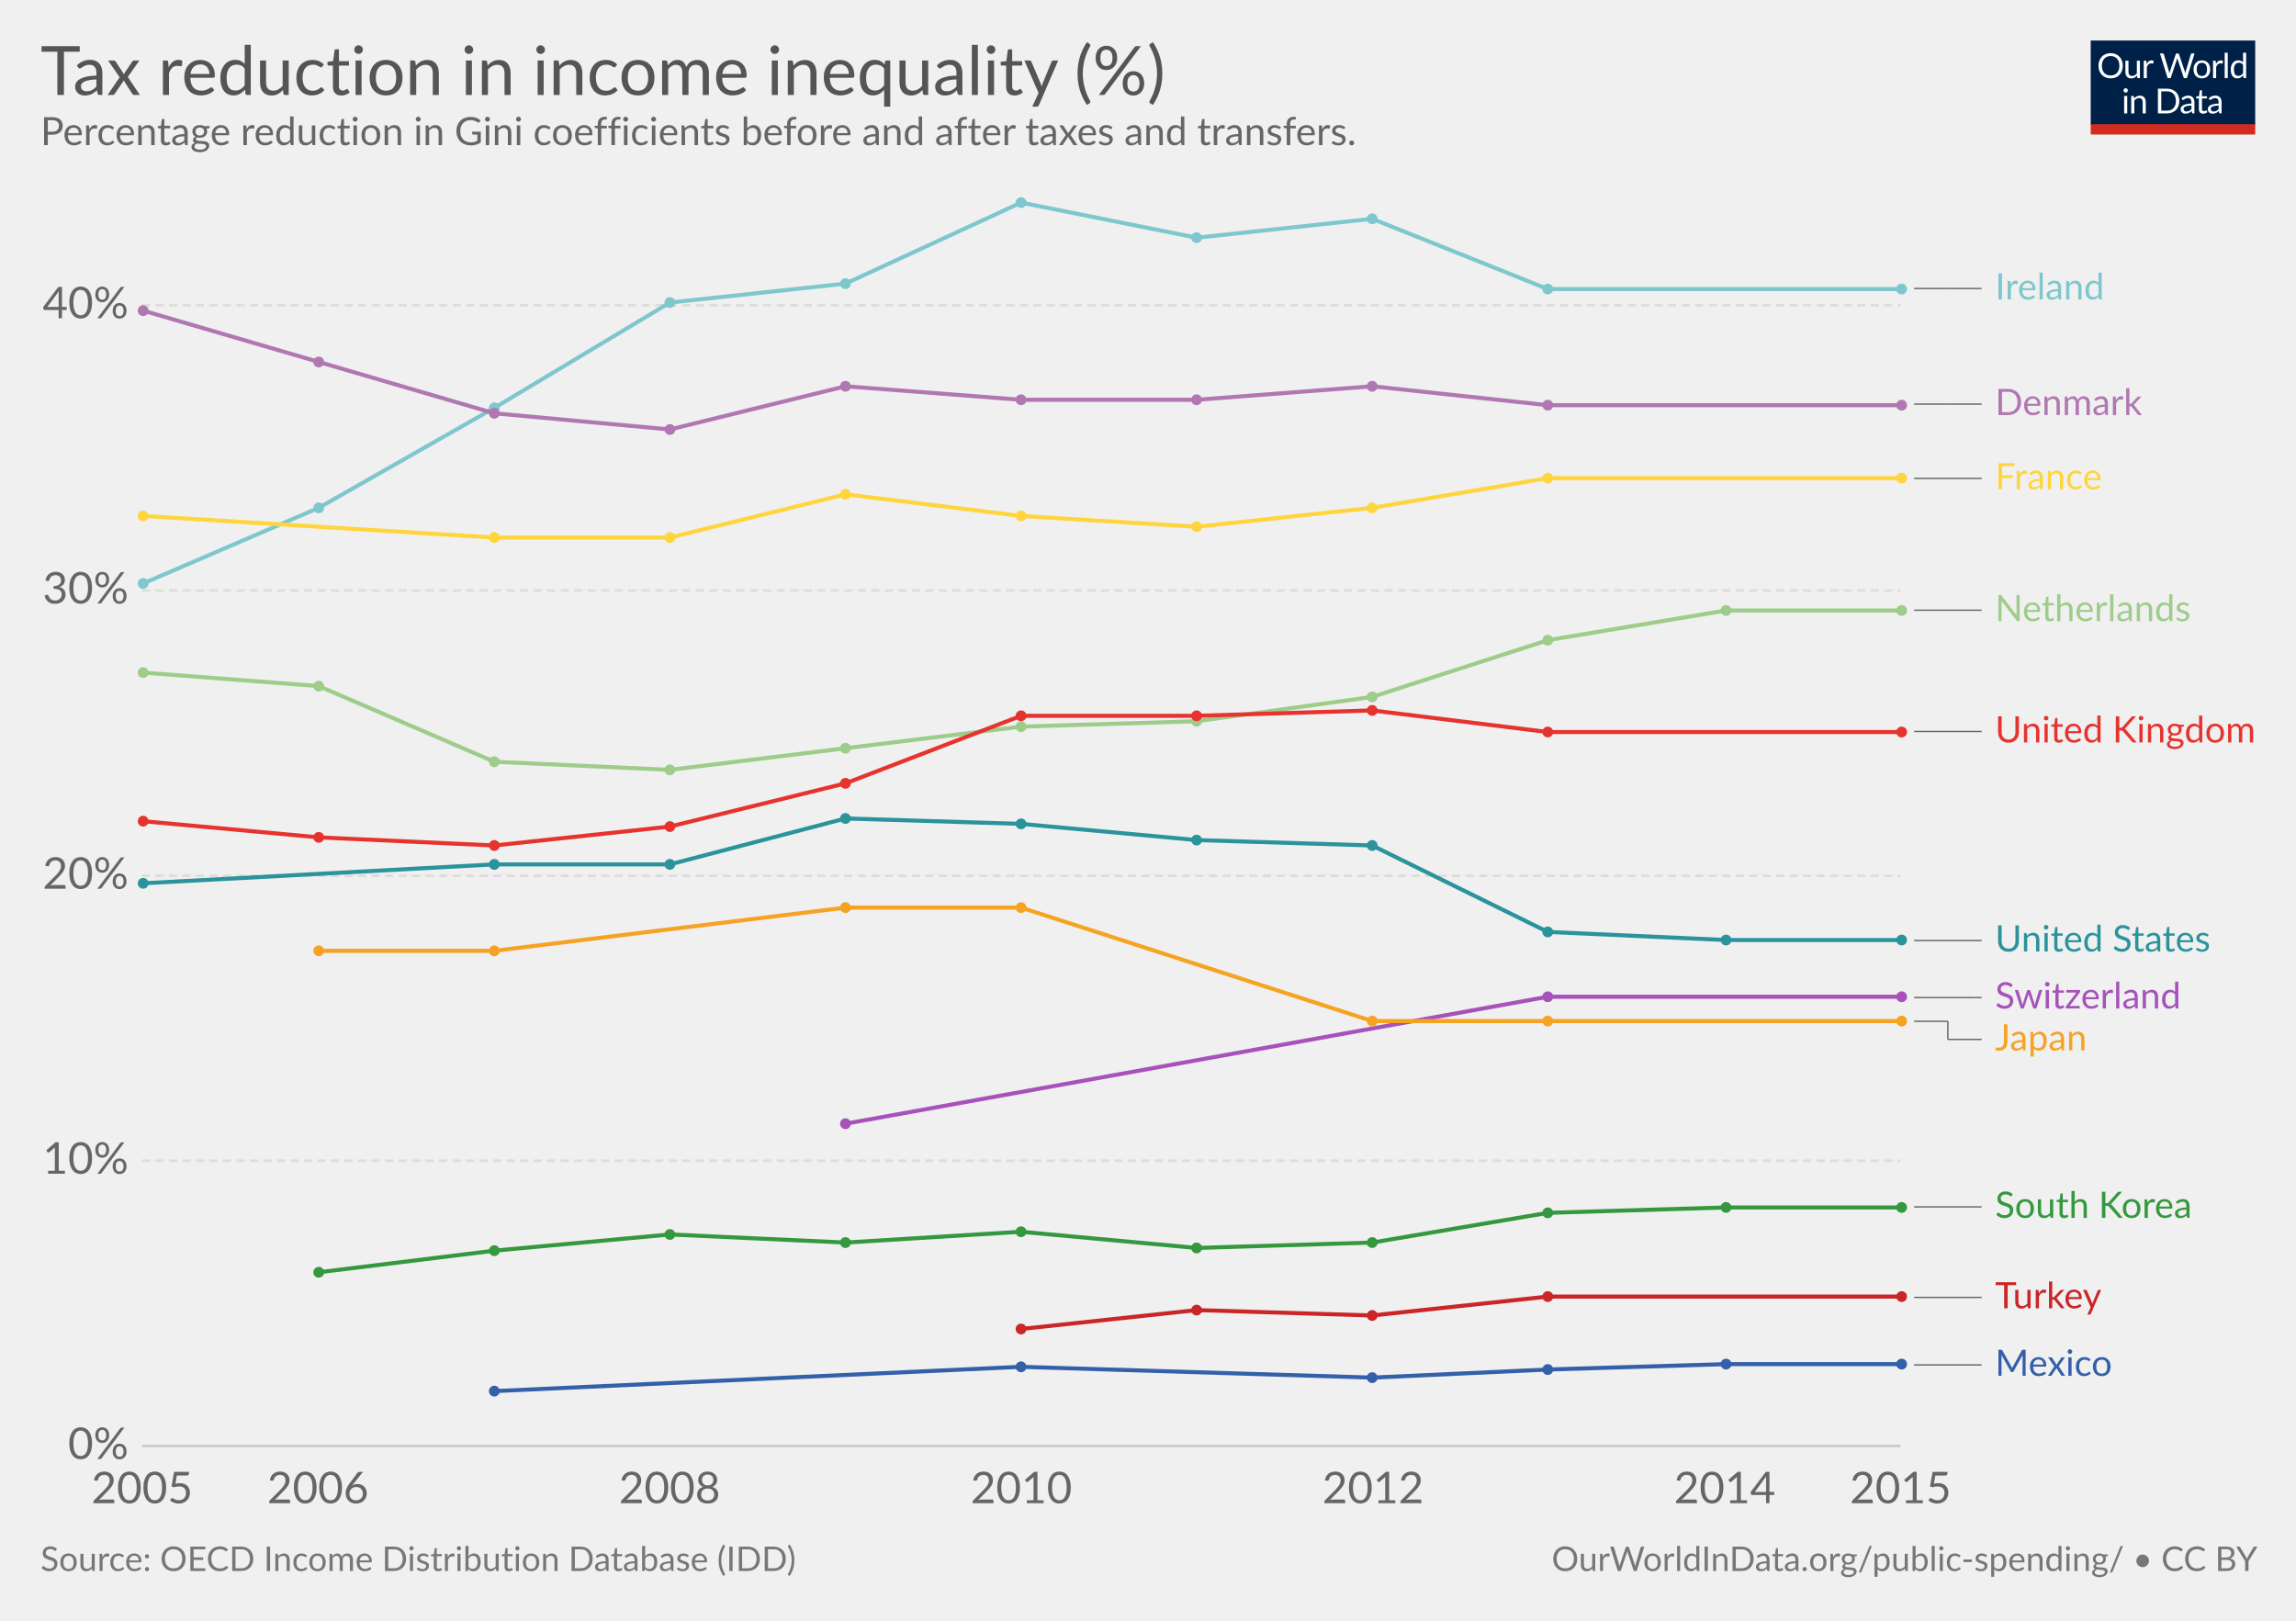
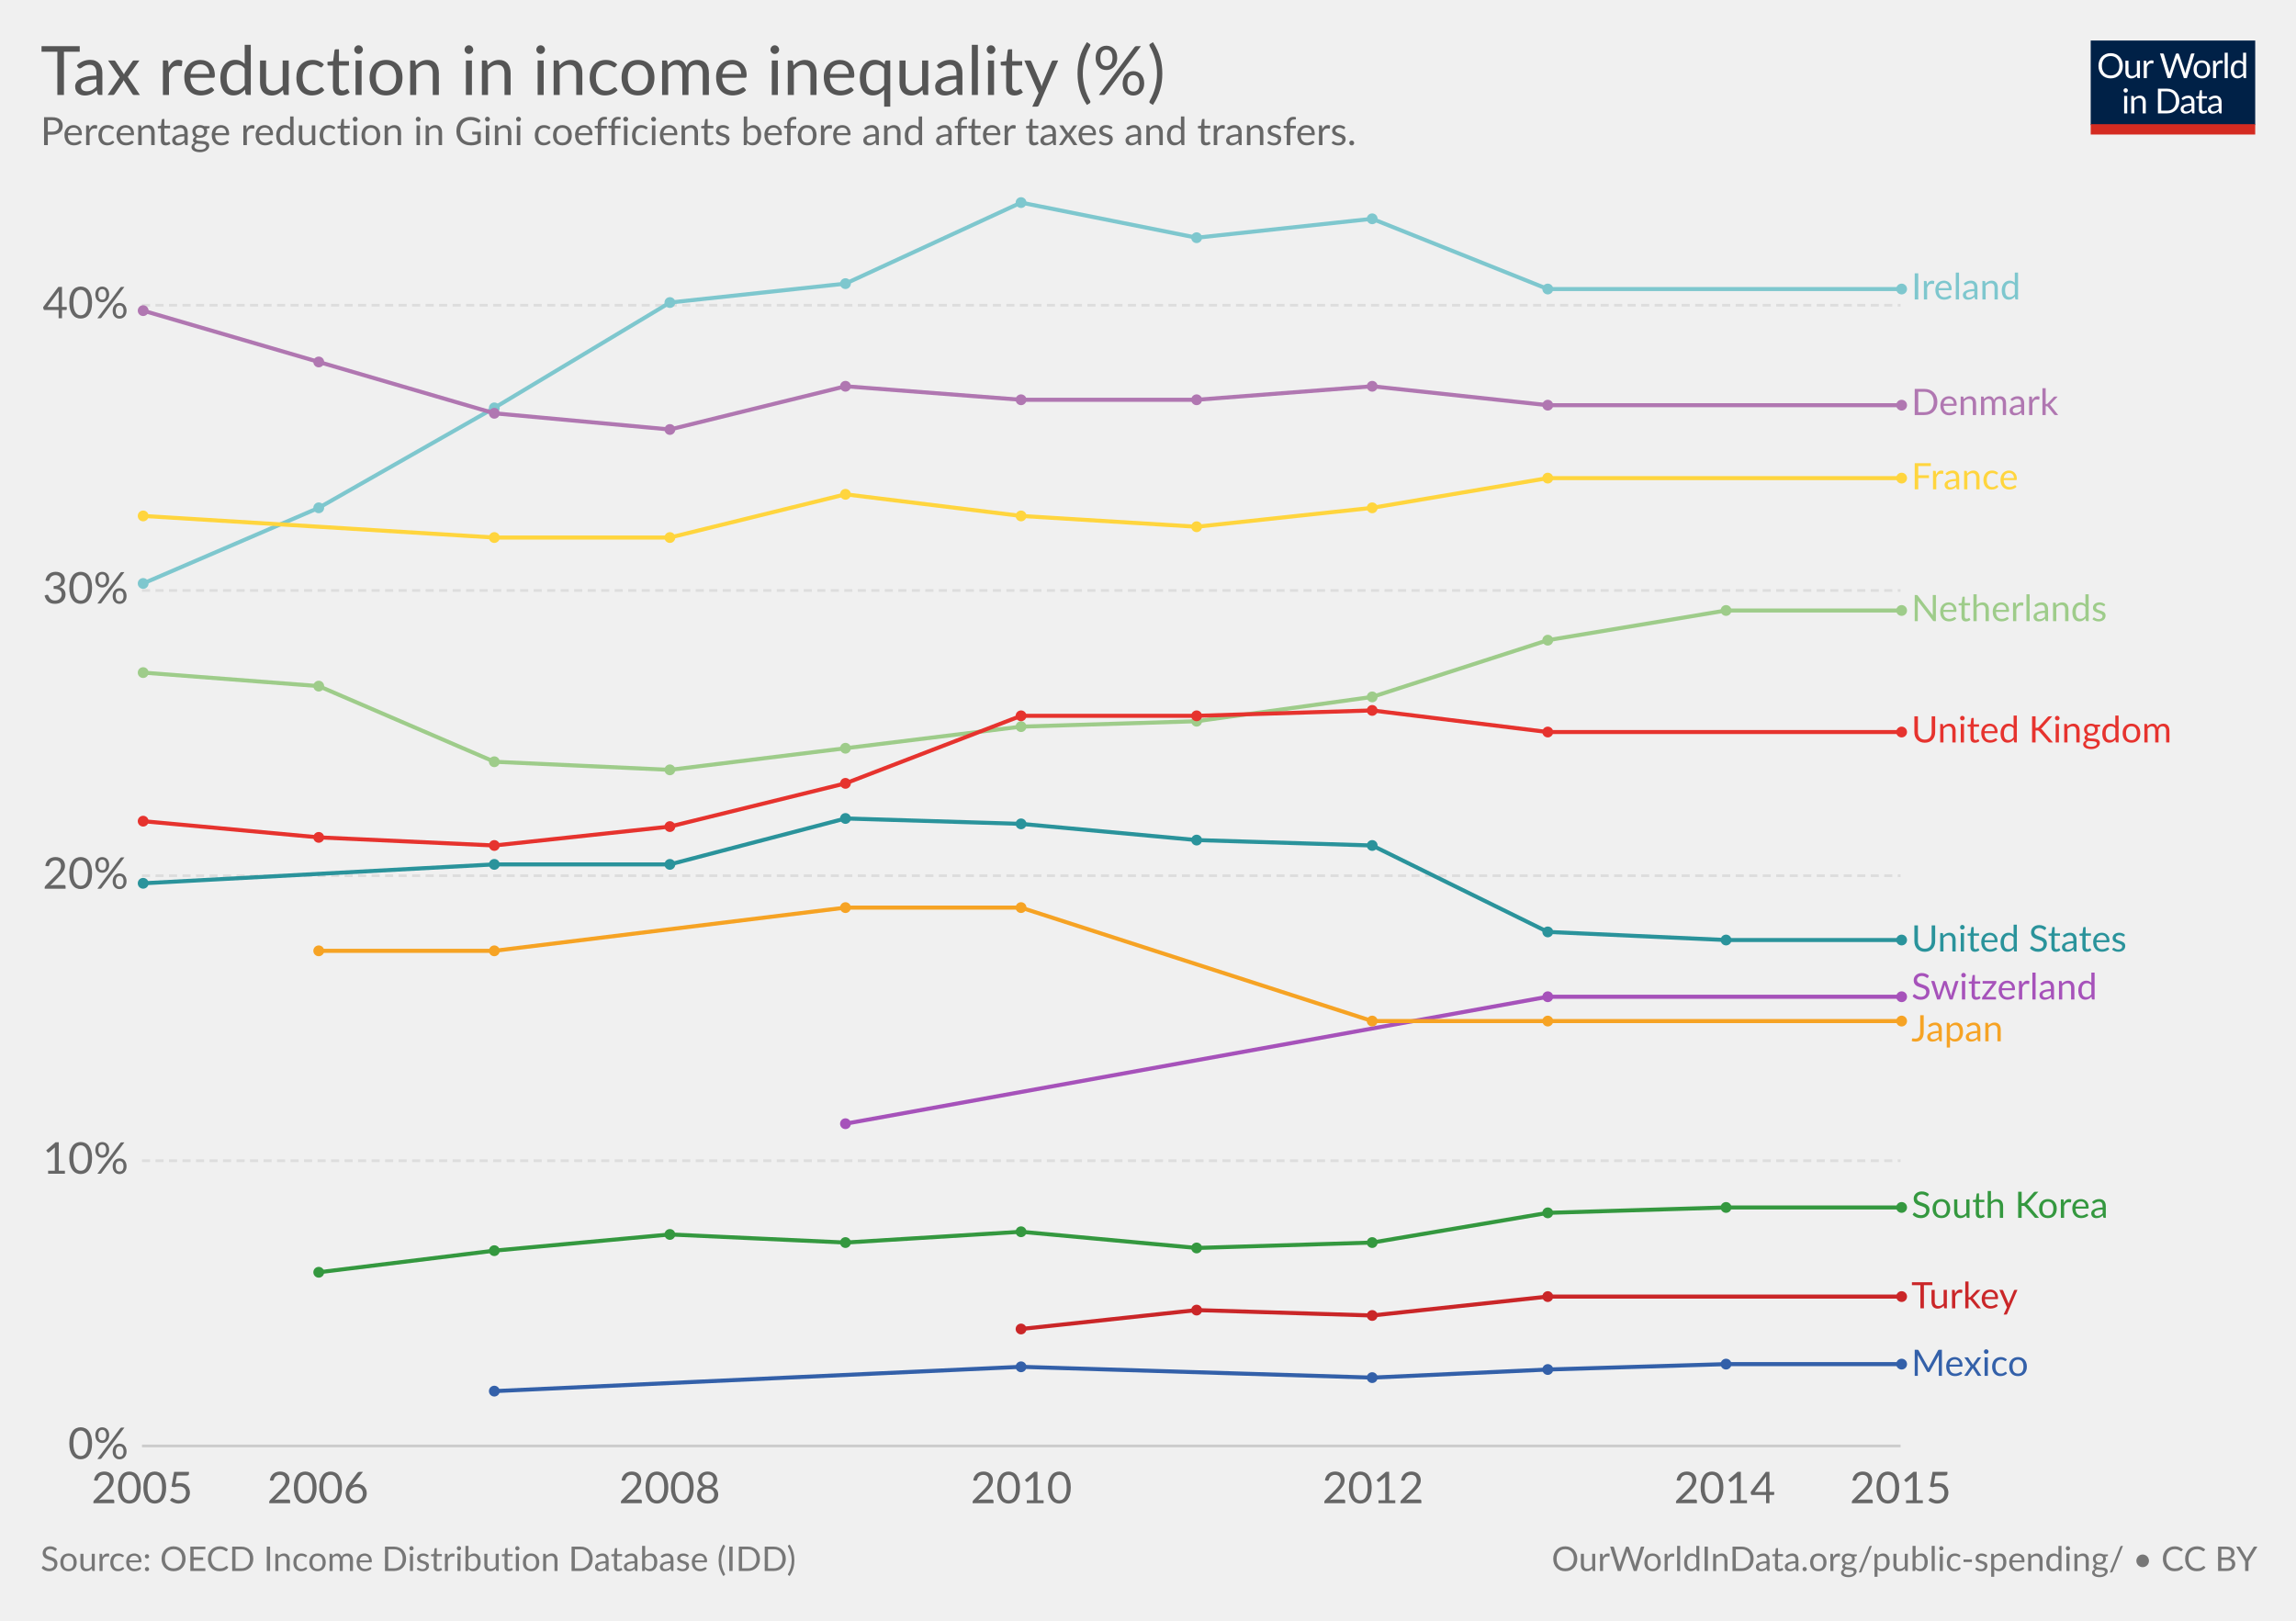
<svg xmlns="http://www.w3.org/2000/svg" version="1.1" style="font-family:Lato, 'Helvetica Neue', Helvetica, Arial, sans-serif;font-size:18px;background-color:white;text-rendering:optimizeLegibility;-webkit-font-smoothing:antialiased" width="850" height="600">
  <g class="HeaderView">
    <g transform="translate(774, 15) scale(0.29)">
      <svg width="210" height="120" viewBox="0 0 210 120" fill="none">
        <g clip-path="url(#clip0)">
          <path d="M0 0H210V107.89H0V0Z" fill="#002147" />
          <path d="M40.979 32.248C40.979 34.609 40.605 36.78 39.857 38.76C39.109 40.725 38.053 42.419 36.689 43.842C35.325 45.265 33.682 46.372 31.761 47.164C29.854 47.941 27.742 48.33 25.425 48.33C23.107 48.33 20.995 47.941 19.089 47.164C17.182 46.372 15.547 45.265 14.183 43.842C12.819 42.419 11.763 40.725 11.015 38.76C10.267 36.78 9.893 34.609 9.893 32.248C9.893 29.887 10.267 27.723 11.015 25.758C11.763 23.778 12.819 22.077 14.183 20.654C15.547 19.217 17.182 18.102 19.089 17.31C20.995 16.518 23.107 16.122 25.425 16.122C27.742 16.122 29.854 16.518 31.761 17.31C33.682 18.102 35.325 19.217 36.689 20.654C38.053 22.077 39.109 23.778 39.857 25.758C40.605 27.723 40.979 29.887 40.979 32.248ZM36.601 32.248C36.601 30.312 36.337 28.574 35.809 27.034C35.281 25.494 34.533 24.196 33.565 23.14C32.597 22.069 31.423 21.248 30.045 20.676C28.666 20.104 27.126 19.818 25.425 19.818C23.738 19.818 22.205 20.104 20.827 20.676C19.448 21.248 18.267 22.069 17.285 23.14C16.317 24.196 15.569 25.494 15.041 27.034C14.513 28.574 14.249 30.312 14.249 32.248C14.249 34.184 14.513 35.922 15.041 37.462C15.569 38.987 16.317 40.285 17.285 41.356C18.267 42.412 19.448 43.226 20.827 43.798C22.205 44.355 23.738 44.634 25.425 44.634C27.126 44.634 28.666 44.355 30.045 43.798C31.423 43.226 32.597 42.412 33.565 41.356C34.533 40.285 35.281 38.987 35.809 37.462C36.337 35.922 36.601 34.184 36.601 32.248ZM62.823 25.714V48H60.491C59.934 48 59.582 47.729 59.435 47.186L59.127 44.788C58.159 45.859 57.074 46.724 55.871 47.384C54.669 48.029 53.29 48.352 51.735 48.352C50.518 48.352 49.44 48.154 48.501 47.758C47.577 47.347 46.8 46.775 46.169 46.042C45.539 45.309 45.062 44.421 44.739 43.38C44.431 42.339 44.277 41.187 44.277 39.926V25.714H48.193V39.926C48.193 41.613 48.575 42.918 49.337 43.842C50.115 44.766 51.295 45.228 52.879 45.228C54.038 45.228 55.116 44.957 56.113 44.414C57.125 43.857 58.057 43.094 58.907 42.126V25.714H62.823ZM71.43 30.18C72.135 28.655 73 27.467 74.027 26.616C75.053 25.751 76.307 25.318 77.789 25.318C78.258 25.318 78.705 25.369 79.131 25.472C79.571 25.575 79.959 25.736 80.297 25.956L80.011 28.882C79.923 29.249 79.703 29.432 79.351 29.432C79.145 29.432 78.845 29.388 78.449 29.3C78.053 29.212 77.605 29.168 77.107 29.168C76.403 29.168 75.772 29.271 75.215 29.476C74.672 29.681 74.181 29.989 73.741 30.4C73.315 30.796 72.927 31.295 72.575 31.896C72.237 32.483 71.929 33.157 71.651 33.92V48H67.713V25.714H69.957C70.382 25.714 70.675 25.795 70.837 25.956C70.998 26.117 71.108 26.396 71.167 26.792L71.43 30.18ZM132.589 16.474L122.755 48H118.927L110.941 23.954C110.867 23.719 110.794 23.47 110.721 23.206C110.662 22.942 110.596 22.663 110.523 22.37C110.449 22.663 110.376 22.942 110.303 23.206C110.23 23.47 110.156 23.719 110.083 23.954L102.053 48H98.225L88.391 16.474H91.933C92.314 16.474 92.629 16.569 92.879 16.76C93.143 16.951 93.311 17.193 93.385 17.486L99.897 39.398C99.999 39.794 100.095 40.219 100.183 40.674C100.285 41.129 100.381 41.613 100.469 42.126C100.571 41.613 100.674 41.129 100.777 40.674C100.894 40.205 101.019 39.779 101.151 39.398L108.565 17.486C108.653 17.237 108.821 17.009 109.071 16.804C109.335 16.584 109.65 16.474 110.017 16.474H111.249C111.63 16.474 111.938 16.569 112.173 16.76C112.407 16.951 112.583 17.193 112.701 17.486L120.093 39.398C120.225 39.779 120.342 40.19 120.445 40.63C120.562 41.07 120.672 41.532 120.775 42.016C120.848 41.532 120.929 41.07 121.017 40.63C121.105 40.19 121.2 39.779 121.303 39.398L127.837 17.486C127.91 17.222 128.072 16.987 128.321 16.782C128.585 16.577 128.9 16.474 129.267 16.474H132.589ZM141.94 25.362C143.568 25.362 145.034 25.633 146.34 26.176C147.645 26.719 148.76 27.489 149.684 28.486C150.608 29.483 151.312 30.693 151.796 32.116C152.294 33.524 152.544 35.101 152.544 36.846C152.544 38.606 152.294 40.19 151.796 41.598C151.312 43.006 150.608 44.209 149.684 45.206C148.76 46.203 147.645 46.973 146.34 47.516C145.034 48.044 143.568 48.308 141.94 48.308C140.297 48.308 138.816 48.044 137.496 47.516C136.19 46.973 135.076 46.203 134.152 45.206C133.228 44.209 132.516 43.006 132.018 41.598C131.534 40.19 131.292 38.606 131.292 36.846C131.292 35.101 131.534 33.524 132.018 32.116C132.516 30.693 133.228 29.483 134.152 28.486C135.076 27.489 136.19 26.719 137.496 26.176C138.816 25.633 140.297 25.362 141.94 25.362ZM141.94 45.25C144.14 45.25 145.782 44.517 146.868 43.05C147.953 41.569 148.496 39.508 148.496 36.868C148.496 34.213 147.953 32.145 146.868 30.664C145.782 29.183 144.14 28.442 141.94 28.442C140.825 28.442 139.85 28.633 139.014 29.014C138.192 29.395 137.503 29.945 136.946 30.664C136.403 31.383 135.992 32.27 135.714 33.326C135.45 34.367 135.318 35.548 135.318 36.868C135.318 39.508 135.86 41.569 136.946 43.05C138.046 44.517 139.71 45.25 141.94 45.25ZM159.908 30.18C160.612 28.655 161.478 27.467 162.504 26.616C163.531 25.751 164.785 25.318 166.266 25.318C166.736 25.318 167.183 25.369 167.608 25.472C168.048 25.575 168.437 25.736 168.774 25.956L168.488 28.882C168.4 29.249 168.18 29.432 167.828 29.432C167.623 29.432 167.322 29.388 166.926 29.3C166.53 29.212 166.083 29.168 165.584 29.168C164.88 29.168 164.25 29.271 163.692 29.476C163.15 29.681 162.658 29.989 162.218 30.4C161.793 30.796 161.404 31.295 161.052 31.896C160.715 32.483 160.407 33.157 160.128 33.92V48H156.19V25.714H158.434C158.86 25.714 159.153 25.795 159.314 25.956C159.476 26.117 159.586 26.396 159.644 26.792L159.908 30.18ZM174.946 15.594V48H171.03V15.594H174.946ZM194.496 31.016C193.763 30.033 192.971 29.351 192.12 28.97C191.269 28.574 190.316 28.376 189.26 28.376C187.192 28.376 185.601 29.117 184.486 30.598C183.371 32.079 182.814 34.191 182.814 36.934C182.814 38.386 182.939 39.633 183.188 40.674C183.437 41.701 183.804 42.551 184.288 43.226C184.772 43.886 185.366 44.37 186.07 44.678C186.774 44.986 187.573 45.14 188.468 45.14C189.759 45.14 190.881 44.847 191.834 44.26C192.802 43.673 193.689 42.845 194.496 41.774V31.016ZM198.412 15.594V48H196.08C195.523 48 195.171 47.729 195.024 47.186L194.672 44.48C193.719 45.624 192.633 46.548 191.416 47.252C190.199 47.956 188.791 48.308 187.192 48.308C185.916 48.308 184.757 48.066 183.716 47.582C182.675 47.083 181.787 46.357 181.054 45.404C180.321 44.451 179.756 43.263 179.36 41.84C178.964 40.417 178.766 38.782 178.766 36.934C178.766 35.291 178.986 33.766 179.426 32.358C179.866 30.935 180.497 29.703 181.318 28.662C182.139 27.621 183.144 26.807 184.332 26.22C185.535 25.619 186.884 25.318 188.38 25.318C189.744 25.318 190.91 25.553 191.878 26.022C192.861 26.477 193.733 27.115 194.496 27.936V15.594H198.412ZM46.614 70.714V93H42.698V70.714H46.614ZM47.45 63.718C47.45 64.099 47.369 64.459 47.208 64.796C47.061 65.119 46.856 65.412 46.592 65.676C46.343 65.925 46.042 66.123 45.69 66.27C45.352 66.417 44.993 66.49 44.612 66.49C44.23 66.49 43.871 66.417 43.534 66.27C43.211 66.123 42.925 65.925 42.676 65.676C42.426 65.412 42.228 65.119 42.082 64.796C41.935 64.459 41.862 64.099 41.862 63.718C41.862 63.337 41.935 62.977 42.082 62.64C42.228 62.288 42.426 61.987 42.676 61.738C42.925 61.474 43.211 61.269 43.534 61.122C43.871 60.975 44.23 60.902 44.612 60.902C44.993 60.902 45.352 60.975 45.69 61.122C46.042 61.269 46.343 61.474 46.592 61.738C46.856 61.987 47.061 62.288 47.208 62.64C47.369 62.977 47.45 63.337 47.45 63.718ZM55.424 73.948C55.908 73.405 56.422 72.914 56.964 72.474C57.507 72.034 58.079 71.66 58.68 71.352C59.296 71.029 59.941 70.787 60.616 70.626C61.306 70.45 62.046 70.362 62.838 70.362C64.055 70.362 65.126 70.567 66.05 70.978C66.989 71.374 67.766 71.946 68.382 72.694C69.013 73.427 69.49 74.315 69.812 75.356C70.135 76.397 70.296 77.549 70.296 78.81V93H66.358V78.81C66.358 77.123 65.969 75.818 65.192 74.894C64.43 73.955 63.264 73.486 61.694 73.486C60.535 73.486 59.45 73.765 58.438 74.322C57.441 74.879 56.517 75.635 55.666 76.588V93H51.728V70.714H54.082C54.639 70.714 54.984 70.985 55.116 71.528L55.424 73.948ZM113.129 77.248C113.129 79.609 112.755 81.758 112.007 83.694C111.259 85.63 110.203 87.287 108.839 88.666C107.475 90.045 105.832 91.115 103.911 91.878C102.004 92.626 99.892 93 97.575 93H85.805V61.474H97.575C99.892 61.474 102.004 61.855 103.911 62.618C105.832 63.366 107.475 64.437 108.839 65.83C110.203 67.209 111.259 68.866 112.007 70.802C112.755 72.738 113.129 74.887 113.129 77.248ZM108.751 77.248C108.751 75.312 108.487 73.581 107.959 72.056C107.431 70.531 106.683 69.24 105.715 68.184C104.747 67.128 103.574 66.321 102.195 65.764C100.816 65.207 99.276 64.928 97.575 64.928H90.073V89.546H97.575C99.276 89.546 100.816 89.267 102.195 88.71C103.574 88.153 104.747 87.353 105.715 86.312C106.683 85.256 107.431 83.965 107.959 82.44C108.487 80.915 108.751 79.184 108.751 77.248ZM128.553 82.968C126.749 83.027 125.209 83.173 123.933 83.408C122.672 83.628 121.638 83.921 120.831 84.288C120.039 84.655 119.46 85.087 119.093 85.586C118.741 86.085 118.565 86.642 118.565 87.258C118.565 87.845 118.661 88.351 118.851 88.776C119.042 89.201 119.299 89.553 119.621 89.832C119.959 90.096 120.347 90.294 120.787 90.426C121.242 90.543 121.726 90.602 122.239 90.602C122.929 90.602 123.559 90.536 124.131 90.404C124.703 90.257 125.239 90.052 125.737 89.788C126.251 89.524 126.735 89.209 127.189 88.842C127.659 88.475 128.113 88.057 128.553 87.588V82.968ZM115.903 73.86C117.135 72.672 118.463 71.785 119.885 71.198C121.308 70.611 122.885 70.318 124.615 70.318C125.862 70.318 126.969 70.523 127.937 70.934C128.905 71.345 129.719 71.917 130.379 72.65C131.039 73.383 131.538 74.271 131.875 75.312C132.213 76.353 132.381 77.497 132.381 78.744V93H130.643C130.262 93 129.969 92.941 129.763 92.824C129.558 92.692 129.397 92.443 129.279 92.076L128.839 89.964C128.253 90.507 127.681 90.991 127.123 91.416C126.566 91.827 125.979 92.179 125.363 92.472C124.747 92.751 124.087 92.963 123.383 93.11C122.694 93.271 121.924 93.352 121.073 93.352C120.208 93.352 119.394 93.235 118.631 93C117.869 92.751 117.201 92.384 116.629 91.9C116.072 91.416 115.625 90.807 115.287 90.074C114.965 89.326 114.803 88.446 114.803 87.434C114.803 86.554 115.045 85.711 115.529 84.904C116.013 84.083 116.798 83.357 117.883 82.726C118.969 82.095 120.384 81.582 122.129 81.186C123.875 80.775 126.016 80.541 128.553 80.482V78.744C128.553 77.013 128.179 75.708 127.431 74.828C126.683 73.933 125.591 73.486 124.153 73.486C123.185 73.486 122.371 73.611 121.711 73.86C121.066 74.095 120.501 74.366 120.017 74.674C119.548 74.967 119.137 75.239 118.785 75.488C118.448 75.723 118.111 75.84 117.773 75.84C117.509 75.84 117.282 75.774 117.091 75.642C116.901 75.495 116.739 75.319 116.607 75.114L115.903 73.86ZM143.568 93.352C141.808 93.352 140.451 92.861 139.498 91.878C138.559 90.895 138.09 89.48 138.09 87.632V73.992H135.406C135.171 73.992 134.973 73.926 134.812 73.794C134.65 73.647 134.57 73.427 134.57 73.134V71.572L138.222 71.11L139.124 64.224C139.168 64.004 139.263 63.828 139.41 63.696C139.571 63.549 139.776 63.476 140.026 63.476H142.006V71.154H148.452V73.992H142.006V87.368C142.006 88.307 142.233 89.003 142.688 89.458C143.142 89.913 143.729 90.14 144.448 90.14C144.858 90.14 145.21 90.089 145.504 89.986C145.812 89.869 146.076 89.744 146.296 89.612C146.516 89.48 146.699 89.363 146.846 89.26C147.007 89.143 147.146 89.084 147.264 89.084C147.469 89.084 147.652 89.209 147.814 89.458L148.958 91.328C148.283 91.959 147.469 92.457 146.516 92.824C145.562 93.176 144.58 93.352 143.568 93.352ZM163.253 82.968C161.449 83.027 159.909 83.173 158.633 83.408C157.372 83.628 156.338 83.921 155.531 84.288C154.739 84.655 154.16 85.087 153.793 85.586C153.441 86.085 153.265 86.642 153.265 87.258C153.265 87.845 153.36 88.351 153.551 88.776C153.742 89.201 153.998 89.553 154.321 89.832C154.658 90.096 155.047 90.294 155.487 90.426C155.942 90.543 156.426 90.602 156.939 90.602C157.628 90.602 158.259 90.536 158.831 90.404C159.403 90.257 159.938 90.052 160.437 89.788C160.95 89.524 161.434 89.209 161.889 88.842C162.358 88.475 162.813 88.057 163.253 87.588V82.968ZM150.603 73.86C151.835 72.672 153.162 71.785 154.585 71.198C156.008 70.611 157.584 70.318 159.315 70.318C160.562 70.318 161.669 70.523 162.637 70.934C163.605 71.345 164.419 71.917 165.079 72.65C165.739 73.383 166.238 74.271 166.575 75.312C166.912 76.353 167.081 77.497 167.081 78.744V93H165.343C164.962 93 164.668 92.941 164.463 92.824C164.258 92.692 164.096 92.443 163.979 92.076L163.539 89.964C162.952 90.507 162.38 90.991 161.823 91.416C161.266 91.827 160.679 92.179 160.063 92.472C159.447 92.751 158.787 92.963 158.083 93.11C157.394 93.271 156.624 93.352 155.773 93.352C154.908 93.352 154.094 93.235 153.331 93C152.568 92.751 151.901 92.384 151.329 91.9C150.772 91.416 150.324 90.807 149.987 90.074C149.664 89.326 149.503 88.446 149.503 87.434C149.503 86.554 149.745 85.711 150.229 84.904C150.713 84.083 151.498 83.357 152.583 82.726C153.668 82.095 155.084 81.582 156.829 81.186C158.574 80.775 160.716 80.541 163.253 80.482V78.744C163.253 77.013 162.879 75.708 162.131 74.828C161.383 73.933 160.29 73.486 158.853 73.486C157.885 73.486 157.071 73.611 156.411 73.86C155.766 74.095 155.201 74.366 154.717 74.674C154.248 74.967 153.837 75.239 153.485 75.488C153.148 75.723 152.81 75.84 152.473 75.84C152.209 75.84 151.982 75.774 151.791 75.642C151.6 75.495 151.439 75.319 151.307 75.114L150.603 73.86Z" fill="white" />
          <rect y="106.789" width="210" height="13.211" fill="#D42B21" />
        </g>
        <defs>
          <clipPath id="clip0">
            <rect width="210" height="120" fill="white" />
          </clipPath>
        </defs>
      </svg>
    </g>
    <a href="https://ourworldindata.org/grapher/tax-reduction-in-income-inequality" target="_blank">
      <text font-size="25.20" x="15.0" y="35.2" fill="#555">
        <tspan x="15" y="35.16">Tax reduction in income inequality (%)</tspan>
      </text>
    </a>
    <text font-size="14.40" x="15.0" y="53.7" fill="#666">
      <tspan x="15" y="53.72">Percentage reduction in Gini coefficients before and after  taxes and transfers. </tspan>
    </text>
  </g>
  <g class="LineChart">
    <defs>
-       <clipPath id="boundsClip-16">
+       <clipPath id="boundsClip-35">
        <rect x="42.562" y="0" width="830" height="963.8" />
      </clipPath>
    </defs>
    <g class="AxisBoxView">
      <g class="HorizontalAxis">
        <text x="52.6" y="556.5" fill="#666" text-anchor="middle" font-size="16.2">2005</text>
        <text x="117.7" y="556.5" fill="#666" text-anchor="middle" font-size="16.2">2006</text>
        <text x="247.9" y="556.5" fill="#666" text-anchor="middle" font-size="16.2">2008</text>
        <text x="378.1" y="556.5" fill="#666" text-anchor="middle" font-size="16.2">2010</text>
        <text x="508.3" y="556.5" fill="#666" text-anchor="middle" font-size="16.2">2012</text>
        <text x="638.5" y="556.5" fill="#666" text-anchor="middle" font-size="16.2">2014</text>
        <text x="703.6" y="556.5" fill="#666" text-anchor="middle" font-size="16.2">2015</text>
      </g>
      <g class="VerticalAxis">
        <text x="47.56" y="535.3" fill="#666" dominant-baseline="middle" text-anchor="end" font-size="16.2">0%</text>
        <text x="47.56" y="429.7" fill="#666" dominant-baseline="middle" text-anchor="end" font-size="16.2">10%</text>
        <text x="47.56" y="324.2" fill="#666" dominant-baseline="middle" text-anchor="end" font-size="16.2">20%</text>
        <text x="47.56" y="218.6" fill="#666" dominant-baseline="middle" text-anchor="end" font-size="16.2">30%</text>
        <text x="47.56" y="113" fill="#666" dominant-baseline="middle" text-anchor="end" font-size="16.2">40%</text>
      </g>
      <g class="AxisGridLines">
        <line x1="52.56" y1="535.3" x2="703.61" y2="535.3" stroke="#ccc" />
        <line x1="52.56" y1="429.7" x2="703.61" y2="429.7" stroke="#ddd" stroke-dasharray="3,2" />
        <line x1="52.56" y1="324.2" x2="703.61" y2="324.2" stroke="#ddd" stroke-dasharray="3,2" />
        <line x1="52.56" y1="218.6" x2="703.61" y2="218.6" stroke="#ddd" stroke-dasharray="3,2" />
        <line x1="52.56" y1="113" x2="703.61" y2="113" stroke="#ddd" stroke-dasharray="3,2" />
      </g>
    </g>
-     <g clip-path="url(#boundsClip-16)">
-       <g class="HeightedLegend clickable">
-         <g class="legendMark">
-           <g class="indicator">
-             <line x1="708.61" y1="106.8" x2="721.11" y2="106.8" stroke="#666" stroke-width="0.5" />
-             <line x1="721.11" y1="106.8" x2="721.11" y2="106.8" stroke="#666" stroke-width="0.5" />
-             <line x1="721.11" y1="106.8" x2="733.61" y2="106.8" stroke="#666" stroke-width="0.5" />
-           </g>
+     <g clip-path="url(#boundsClip-35)">
+       <g class="HeightedLegend" style="cursor:pointer">
+         <g class="legendMark">
          <rect x="703.61" y="100.05" width="76.445" height="13.5" fill="#fff" opacity="0" />
-           <text font-size="13.50" x="738.6" y="110.8" fill="#7ec7ce">
-             <tspan x="738.61" y="110.85">Ireland</tspan>
-           </text>
-         </g>
-         <g class="legendMark">
-           <g class="indicator">
-             <line x1="708.61" y1="149.6" x2="721.11" y2="149.6" stroke="#666" stroke-width="0.5" />
-             <line x1="721.11" y1="149.6" x2="721.11" y2="149.6" stroke="#666" stroke-width="0.5" />
-             <line x1="721.11" y1="149.6" x2="733.61" y2="149.6" stroke="#666" stroke-width="0.5" />
-           </g>
+           <text font-size="13.50" x="707.6" y="110.8" fill="#7ec7ce">
+             <tspan x="707.61" y="110.85">Ireland</tspan>
+           </text>
+         </g>
+         <g class="legendMark">
          <rect x="703.61" y="142.85" width="89.81" height="13.5" fill="#fff" opacity="0" />
-           <text font-size="13.50" x="738.6" y="153.7" fill="#b077b1">
-             <tspan x="738.61" y="153.65">Denmark</tspan>
-           </text>
-         </g>
-         <g class="legendMark">
-           <g class="indicator">
-             <line x1="708.61" y1="177.1" x2="721.11" y2="177.1" stroke="#666" stroke-width="0.5" />
-             <line x1="721.11" y1="177.1" x2="721.11" y2="177.1" stroke="#666" stroke-width="0.5" />
-             <line x1="721.11" y1="177.1" x2="733.61" y2="177.1" stroke="#666" stroke-width="0.5" />
-           </g>
+           <text font-size="13.50" x="707.6" y="153.7" fill="#b077b1">
+             <tspan x="707.61" y="153.65">Denmark</tspan>
+           </text>
+         </g>
+         <g class="legendMark">
          <rect x="703.61" y="170.35" width="77.12" height="13.5" fill="#fff" opacity="0" />
-           <text font-size="13.50" x="738.6" y="181.2" fill="#ffd53e">
-             <tspan x="738.61" y="181.15">France</tspan>
-           </text>
-         </g>
-         <g class="legendMark">
-           <g class="indicator">
-             <line x1="708.61" y1="225.9" x2="721.11" y2="225.9" stroke="#666" stroke-width="0.5" />
-             <line x1="721.11" y1="225.9" x2="721.11" y2="225.9" stroke="#666" stroke-width="0.5" />
-             <line x1="721.11" y1="225.9" x2="733.61" y2="225.9" stroke="#666" stroke-width="0.5" />
-           </g>
+           <text font-size="13.50" x="707.6" y="181.2" fill="#ffd53e">
+             <tspan x="707.61" y="181.15">France</tspan>
+           </text>
+         </g>
+         <g class="legendMark">
          <rect x="703.61" y="219.15" width="108.035" height="13.5" fill="#fff" opacity="0" />
-           <text font-size="13.50" x="738.6" y="230.0" fill="#9ecc8a">
-             <tspan x="738.61" y="229.95">Netherlands</tspan>
-           </text>
-         </g>
-         <g class="legendMark">
-           <g class="indicator">
-             <line x1="708.61" y1="270.8" x2="721.11" y2="270.8" stroke="#666" stroke-width="0.5" />
-             <line x1="721.11" y1="270.8" x2="721.11" y2="270.8" stroke="#666" stroke-width="0.5" />
-             <line x1="721.11" y1="270.8" x2="733.61" y2="270.8" stroke="#666" stroke-width="0.5" />
-           </g>
+           <text font-size="13.50" x="707.6" y="230.0" fill="#9ecc8a">
+             <tspan x="707.61" y="229.95">Netherlands</tspan>
+           </text>
+         </g>
+         <g class="legendMark">
          <rect x="703.61" y="264.05" width="131.39" height="13.5" fill="#fff" opacity="0" />
-           <text font-size="13.50" x="738.6" y="274.9" fill="#e6332e">
-             <tspan x="738.61" y="274.85">United Kingdom</tspan>
-           </text>
-         </g>
-         <g class="legendMark">
-           <g class="indicator">
-             <line x1="708.61" y1="348.2" x2="721.11" y2="348.2" stroke="#666" stroke-width="0.5" />
-             <line x1="721.11" y1="348.2" x2="721.11" y2="348.2" stroke="#666" stroke-width="0.5" />
-             <line x1="721.11" y1="348.2" x2="733.61" y2="348.2" stroke="#666" stroke-width="0.5" />
-           </g>
+           <text font-size="13.50" x="707.6" y="274.9" fill="#e6332e">
+             <tspan x="707.61" y="274.85">United Kingdom</tspan>
+           </text>
+         </g>
+         <g class="legendMark">
          <rect x="703.61" y="341.45" width="116.405" height="13.5" fill="#fff" opacity="0" />
-           <text font-size="13.50" x="738.6" y="352.3" fill="#2a939b">
-             <tspan x="738.61" y="352.25">United States</tspan>
-           </text>
-         </g>
-         <g class="legendMark">
-           <g class="indicator">
-             <line x1="708.61" y1="369.3" x2="731.11" y2="369.3" stroke="#666" stroke-width="0.5" />
-             <line x1="731.11" y1="369.3" x2="731.11" y2="369.3" stroke="#666" stroke-width="0.5" />
-             <line x1="731.11" y1="369.3" x2="733.61" y2="369.3" stroke="#666" stroke-width="0.5" />
-           </g>
-           <rect x="703.61" y="362.55" width="104.93" height="13.5" fill="#fff" opacity="0" />
-           <text font-size="13.50" x="738.6" y="373.4" fill="#a652ba">
-             <tspan x="738.61" y="373.35">Switzerland</tspan>
-           </text>
-         </g>
-         <g class="legendMark">
-           <g class="indicator">
-             <line x1="708.61" y1="378.1" x2="721.11" y2="378.1" stroke="#666" stroke-width="0.5" />
-             <line x1="721.11" y1="378.1" x2="721.11" y2="384.8" stroke="#666" stroke-width="0.5" />
-             <line x1="721.11" y1="384.8" x2="733.61" y2="384.8" stroke="#666" stroke-width="0.5" />
-           </g>
-           <rect x="703.61" y="378.05" width="71.99" height="13.5" fill="#fff" opacity="0" />
-           <text font-size="13.50" x="738.6" y="388.9" fill="#f6a324">
-             <tspan x="738.61" y="388.85">Japan</tspan>
-           </text>
-         </g>
-         <g class="legendMark">
-           <g class="indicator">
-             <line x1="708.61" y1="446.8" x2="721.11" y2="446.8" stroke="#666" stroke-width="0.5" />
-             <line x1="721.11" y1="446.8" x2="721.11" y2="446.8" stroke="#666" stroke-width="0.5" />
-             <line x1="721.11" y1="446.8" x2="733.61" y2="446.8" stroke="#666" stroke-width="0.5" />
-           </g>
+           <text font-size="13.50" x="707.6" y="352.3" fill="#2a939b">
+             <tspan x="707.61" y="352.25">United States</tspan>
+           </text>
+         </g>
+         <g class="legendMark">
+           <rect x="703.61" y="359.2" width="104.93" height="13.5" fill="#fff" opacity="0" />
+           <text font-size="13.50" x="707.6" y="370.0" fill="#a652ba">
+             <tspan x="707.61" y="370">Switzerland</tspan>
+           </text>
+         </g>
+         <g class="legendMark">
+           <rect x="703.61" y="374.7" width="71.99" height="13.5" fill="#fff" opacity="0" />
+           <text font-size="13.50" x="707.6" y="385.5" fill="#f6a324">
+             <tspan x="707.61" y="385.5">Japan</tspan>
+           </text>
+         </g>
+         <g class="legendMark">
          <rect x="703.61" y="440.05" width="110.465" height="13.5" fill="#fff" opacity="0" />
-           <text font-size="13.50" x="738.6" y="450.9" fill="#34983f">
-             <tspan x="738.61" y="450.85">South Korea</tspan>
-           </text>
-         </g>
-         <g class="legendMark">
-           <g class="indicator">
-             <line x1="708.61" y1="480.3" x2="721.11" y2="480.3" stroke="#666" stroke-width="0.5" />
-             <line x1="721.11" y1="480.3" x2="721.11" y2="480.3" stroke="#666" stroke-width="0.5" />
-             <line x1="721.11" y1="480.3" x2="733.61" y2="480.3" stroke="#666" stroke-width="0.5" />
-           </g>
+           <text font-size="13.50" x="707.6" y="450.9" fill="#34983f">
+             <tspan x="707.61" y="450.85">South Korea</tspan>
+           </text>
+         </g>
+         <g class="legendMark">
          <rect x="703.61" y="473.55" width="76.31" height="13.5" fill="#fff" opacity="0" />
-           <text font-size="13.50" x="738.6" y="484.4" fill="#ca2628">
-             <tspan x="738.61" y="484.35">Turkey</tspan>
-           </text>
-         </g>
-         <g class="legendMark">
-           <g class="indicator">
-             <line x1="708.61" y1="505.3" x2="721.11" y2="505.3" stroke="#666" stroke-width="0.5" />
-             <line x1="721.11" y1="505.3" x2="721.11" y2="505.3" stroke="#666" stroke-width="0.5" />
-             <line x1="721.11" y1="505.3" x2="733.61" y2="505.3" stroke="#666" stroke-width="0.5" />
-           </g>
+           <text font-size="13.50" x="707.6" y="484.4" fill="#ca2628">
+             <tspan x="707.61" y="484.35">Turkey</tspan>
+           </text>
+         </g>
+         <g class="legendMark">
          <rect x="703.61" y="498.55" width="77.795" height="13.5" fill="#fff" opacity="0" />
-           <text font-size="13.50" x="738.6" y="509.3" fill="#3360a9">
-             <tspan x="738.61" y="509.35">Mexico</tspan>
+           <text font-size="13.50" x="707.6" y="509.3" fill="#3360a9">
+             <tspan x="707.61" y="509.35">Mexico</tspan>
          </text>
        </g>
      </g>
      <g class="Lines">
        <rect x="53" y="75" width="651" height="461" fill="rgba(255,255,255,0)" opacity="0" />
        <g class="key-Ireland_0">
          <path stroke="#7ec7ce" stroke-linecap="round" d="M53 216L118 188L183 151L248 112L313 105L378 75L443 88L508 81L573 107L704 107" fill="none" stroke-width="1.5" />
          <g fill="#7ec7ce">
            <circle cx="53" cy="216" r="2" />
            <circle cx="118" cy="188" r="2" />
            <circle cx="183" cy="151" r="2" />
            <circle cx="248" cy="112" r="2" />
            <circle cx="313" cy="105" r="2" />
            <circle cx="378" cy="75" r="2" />
            <circle cx="443" cy="88" r="2" />
            <circle cx="508" cy="81" r="2" />
            <circle cx="573" cy="107" r="2" />
            <circle cx="704" cy="107" r="2" />
          </g>
        </g>
        <g class="key-Denmark_0">
          <path stroke="#b077b1" stroke-linecap="round" d="M53 115L118 134L183 153L248 159L313 143L378 148L443 148L508 143L573 150L704 150" fill="none" stroke-width="1.5" />
          <g fill="#b077b1">
            <circle cx="53" cy="115" r="2" />
            <circle cx="118" cy="134" r="2" />
            <circle cx="183" cy="153" r="2" />
            <circle cx="248" cy="159" r="2" />
            <circle cx="313" cy="143" r="2" />
            <circle cx="378" cy="148" r="2" />
            <circle cx="443" cy="148" r="2" />
            <circle cx="508" cy="143" r="2" />
            <circle cx="573" cy="150" r="2" />
            <circle cx="704" cy="150" r="2" />
          </g>
        </g>
        <g class="key-France_0">
          <path stroke="#ffd53e" stroke-linecap="round" d="M53 191L183 199L248 199L313 183L378 191L443 195L508 188L573 177L704 177" fill="none" stroke-width="1.5" />
          <g fill="#ffd53e">
            <circle cx="53" cy="191" r="2" />
            <circle cx="183" cy="199" r="2" />
            <circle cx="248" cy="199" r="2" />
            <circle cx="313" cy="183" r="2" />
            <circle cx="378" cy="191" r="2" />
            <circle cx="443" cy="195" r="2" />
            <circle cx="508" cy="188" r="2" />
            <circle cx="573" cy="177" r="2" />
            <circle cx="704" cy="177" r="2" />
          </g>
        </g>
        <g class="key-Netherlands_0">
          <path stroke="#9ecc8a" stroke-linecap="round" d="M53 249L118 254L183 282L248 285L313 277L378 269L443 267L508 258L573 237L639 226L704 226" fill="none" stroke-width="1.5" />
          <g fill="#9ecc8a">
            <circle cx="53" cy="249" r="2" />
            <circle cx="118" cy="254" r="2" />
            <circle cx="183" cy="282" r="2" />
            <circle cx="248" cy="285" r="2" />
            <circle cx="313" cy="277" r="2" />
            <circle cx="378" cy="269" r="2" />
            <circle cx="443" cy="267" r="2" />
            <circle cx="508" cy="258" r="2" />
            <circle cx="573" cy="237" r="2" />
            <circle cx="639" cy="226" r="2" />
            <circle cx="704" cy="226" r="2" />
          </g>
        </g>
        <g class="key-United-Kingdom_0">
          <path stroke="#e6332e" stroke-linecap="round" d="M53 304L118 310L183 313L248 306L313 290L378 265L443 265L508 263L573 271L704 271" fill="none" stroke-width="1.5" />
          <g fill="#e6332e">
            <circle cx="53" cy="304" r="2" />
            <circle cx="118" cy="310" r="2" />
            <circle cx="183" cy="313" r="2" />
            <circle cx="248" cy="306" r="2" />
            <circle cx="313" cy="290" r="2" />
            <circle cx="378" cy="265" r="2" />
            <circle cx="443" cy="265" r="2" />
            <circle cx="508" cy="263" r="2" />
            <circle cx="573" cy="271" r="2" />
            <circle cx="704" cy="271" r="2" />
          </g>
        </g>
        <g class="key-United-States_0">
          <path stroke="#2a939b" stroke-linecap="round" d="M53 327L183 320L248 320L313 303L378 305L443 311L508 313L573 345L639 348L704 348" fill="none" stroke-width="1.5" />
          <g fill="#2a939b">
            <circle cx="53" cy="327" r="2" />
            <circle cx="183" cy="320" r="2" />
            <circle cx="248" cy="320" r="2" />
            <circle cx="313" cy="303" r="2" />
            <circle cx="378" cy="305" r="2" />
            <circle cx="443" cy="311" r="2" />
            <circle cx="508" cy="313" r="2" />
            <circle cx="573" cy="345" r="2" />
            <circle cx="639" cy="348" r="2" />
            <circle cx="704" cy="348" r="2" />
          </g>
        </g>
        <g class="key-Switzerland_0">
          <path stroke="#a652ba" stroke-linecap="round" d="M313 416L573 369L704 369" fill="none" stroke-width="1.5" />
          <g fill="#a652ba">
            <circle cx="313" cy="416" r="2" />
            <circle cx="573" cy="369" r="2" />
            <circle cx="704" cy="369" r="2" />
          </g>
        </g>
        <g class="key-Japan_0">
          <path stroke="#f6a324" stroke-linecap="round" d="M118 352L183 352L313 336L378 336L508 378L573 378L704 378" fill="none" stroke-width="1.5" />
          <g fill="#f6a324">
            <circle cx="118" cy="352" r="2" />
            <circle cx="183" cy="352" r="2" />
            <circle cx="313" cy="336" r="2" />
            <circle cx="378" cy="336" r="2" />
            <circle cx="508" cy="378" r="2" />
            <circle cx="573" cy="378" r="2" />
            <circle cx="704" cy="378" r="2" />
          </g>
        </g>
        <g class="key-South-Korea_0">
          <path stroke="#34983f" stroke-linecap="round" d="M118 471L183 463L248 457L313 460L378 456L443 462L508 460L573 449L639 447L704 447" fill="none" stroke-width="1.5" />
          <g fill="#34983f">
            <circle cx="118" cy="471" r="2" />
            <circle cx="183" cy="463" r="2" />
            <circle cx="248" cy="457" r="2" />
            <circle cx="313" cy="460" r="2" />
            <circle cx="378" cy="456" r="2" />
            <circle cx="443" cy="462" r="2" />
            <circle cx="508" cy="460" r="2" />
            <circle cx="573" cy="449" r="2" />
            <circle cx="639" cy="447" r="2" />
            <circle cx="704" cy="447" r="2" />
          </g>
        </g>
        <g class="key-Turkey_0">
          <path stroke="#ca2628" stroke-linecap="round" d="M378 492L443 485L508 487L573 480L704 480" fill="none" stroke-width="1.5" />
          <g fill="#ca2628">
            <circle cx="378" cy="492" r="2" />
            <circle cx="443" cy="485" r="2" />
            <circle cx="508" cy="487" r="2" />
            <circle cx="573" cy="480" r="2" />
            <circle cx="704" cy="480" r="2" />
          </g>
        </g>
        <g class="key-Mexico_0">
          <path stroke="#3360a9" stroke-linecap="round" d="M183 515L378 506L508 510L573 507L639 505L704 505" fill="none" stroke-width="1.5" />
          <g fill="#3360a9">
            <circle cx="183" cy="515" r="2" />
            <circle cx="378" cy="506" r="2" />
            <circle cx="508" cy="510" r="2" />
            <circle cx="573" cy="507" r="2" />
            <circle cx="639" cy="505" r="2" />
            <circle cx="704" cy="505" r="2" />
          </g>
        </g>
      </g>
    </g>
  </g>
  <g class="SourcesFooter" style="fill:#777">
    <g class="clickable" style="fill:#777">
      <text font-size="12.60" x="15.0" y="581.6">
        <tspan x="15" y="581.58">Source: OECD Income Distribution Database (IDD)</tspan>
      </text>
    </g>
    <text font-size="12.60" x="574.4" y="581.6">
      <tspan x="574.432" y="581.58">
        <a target="_blank" style="fill: #777;" href="https://ourworldindata.org/public-spending/">OurWorldInData.org/public-spending/</a> • <a style="fill: #777;" class="cclogo" href="http://creativecommons.org/licenses/by/4.0/deed.en_US" target="_blank">CC BY</a>
      </tspan>
    </text>
  </g>
</svg>
